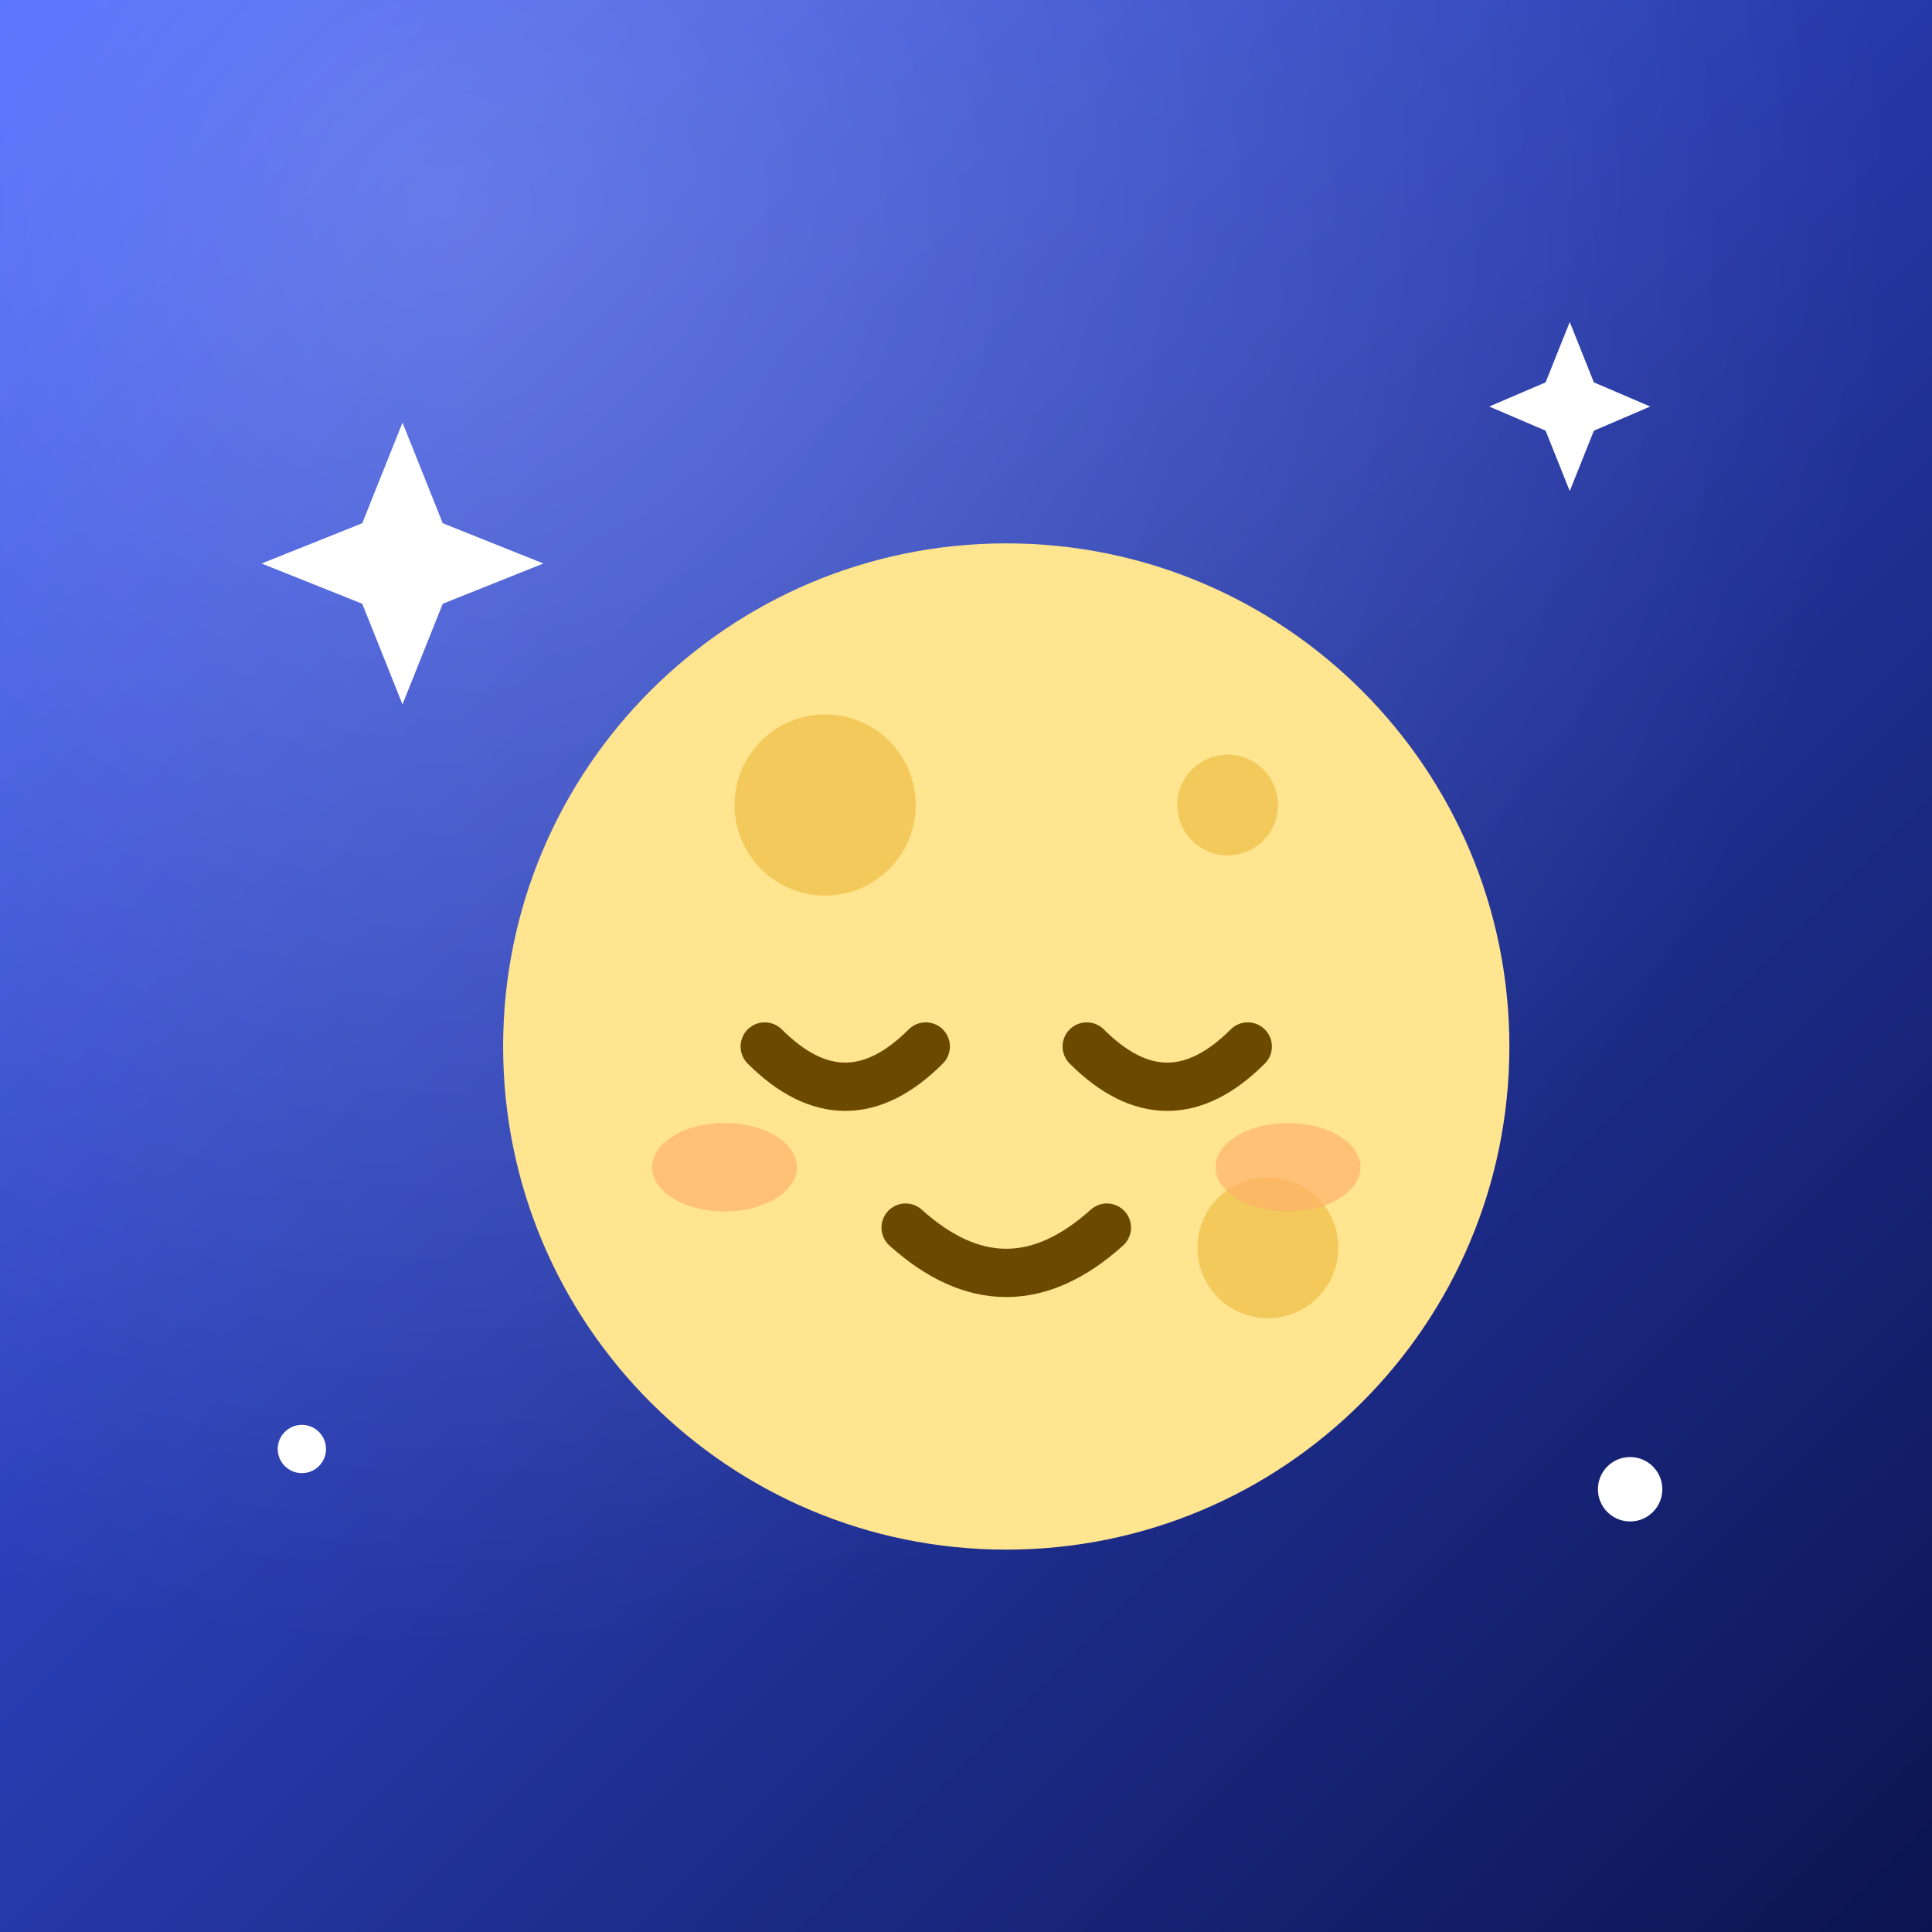
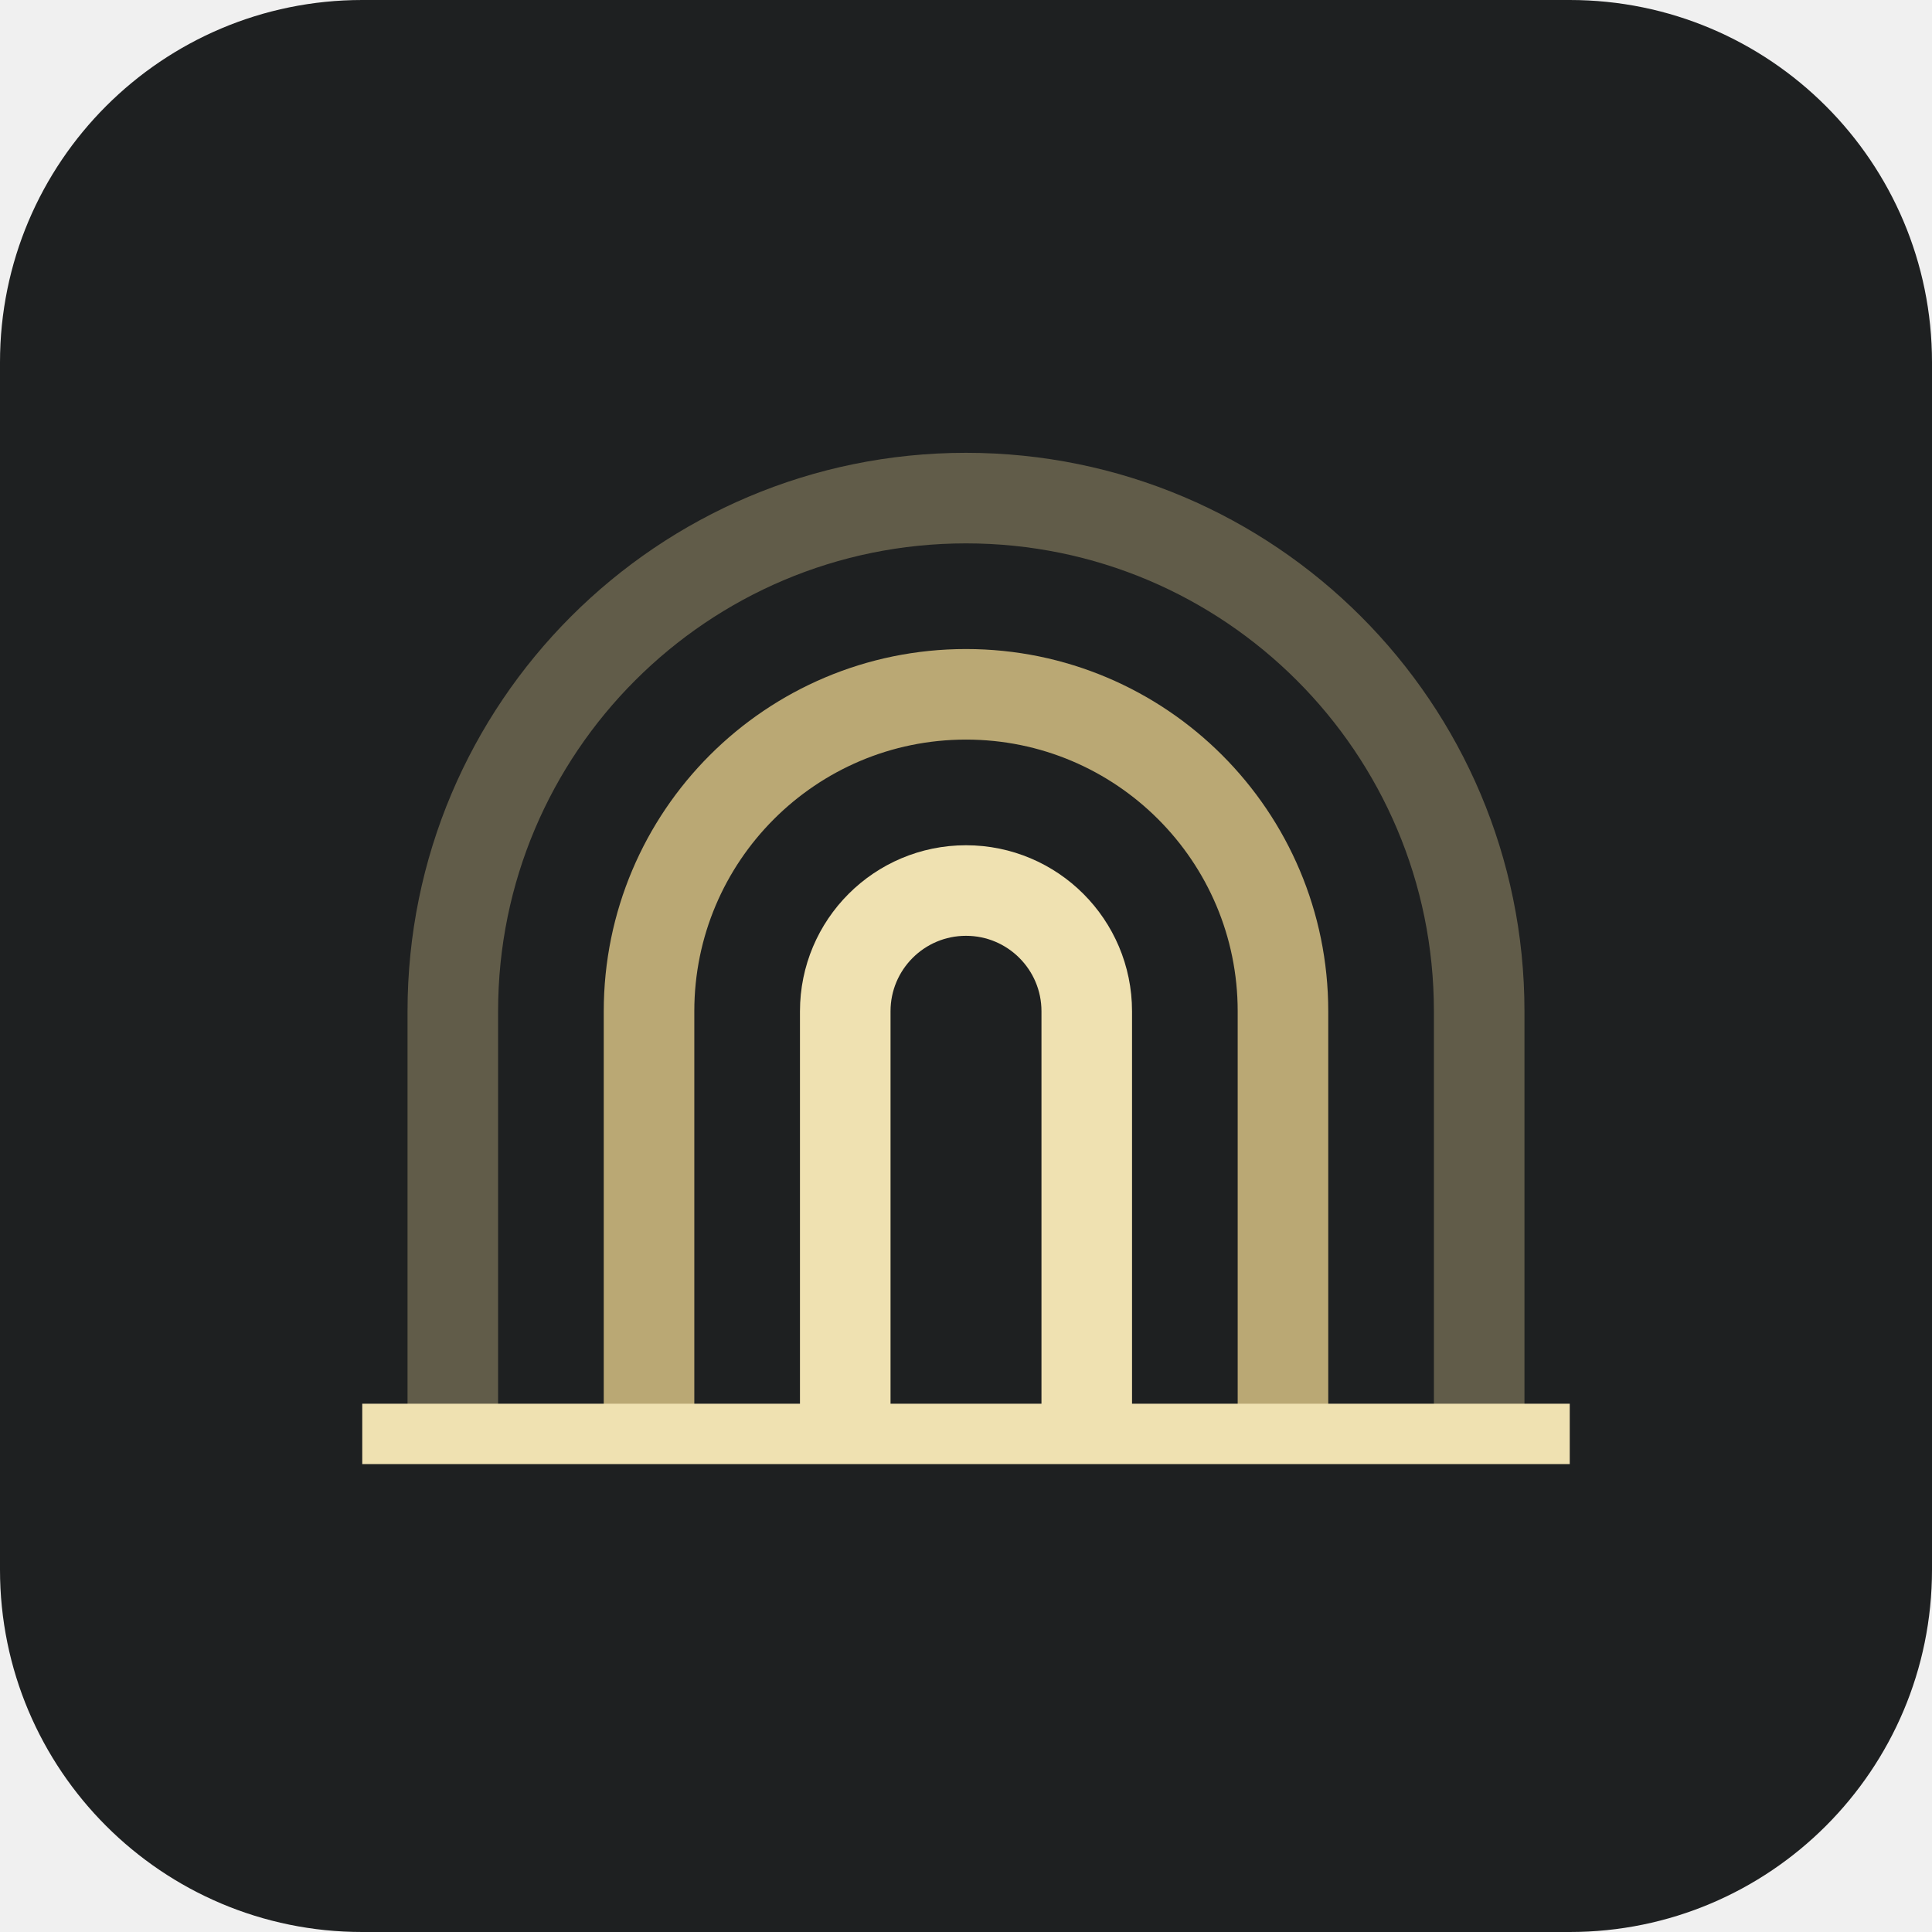
- <svg xmlns="http://www.w3.org/2000/svg" width="96" height="96" viewBox="0 0 96 96" fill="none">
-   <defs>
-     <linearGradient id="b" x1="0" y1="0" x2="96" y2="96" gradientUnits="userSpaceOnUse">
-       <stop stop-color="#3F5DFF" />
-       <stop offset="1" stop-color="#0C1450" />
-     </linearGradient>
-     <radialGradient id="s" cx="0" cy="0" r="1" gradientUnits="userSpaceOnUse" gradientTransform="translate(22 10) scale(72)">
-       <stop stop-color="#FFFFFF" stop-opacity="0.24" />
-       <stop offset="1" stop-color="#FFFFFF" stop-opacity="0" />
-     </radialGradient>
-   </defs>
-   <rect width="96" height="96" fill="url(#b)" />
-   <rect width="96" height="96" fill="url(#s)" />
-   <circle cx="50" cy="52" r="25" fill="#FFE58F" />
-   <circle cx="41" cy="40" r="4.5" fill="#F2C95A" />
-   <circle cx="63" cy="62" r="3.5" fill="#F2C95A" />
-   <circle cx="61" cy="40" r="2.5" fill="#F2C95A" />
-   <path d="M38 52Q42 56 46 52M54 52Q58 56 62 52" stroke="#6B4A00" stroke-width="2.4" stroke-linecap="round" />
-   <path d="M45 61Q50 65.5 55 61" stroke="#6B4A00" stroke-width="2.4" stroke-linecap="round" />
-   <ellipse cx="36" cy="58" rx="3.6" ry="2.2" fill="#FFB36B" fill-opacity="0.7" />
-   <ellipse cx="64" cy="58" rx="3.6" ry="2.2" fill="#FFB36B" fill-opacity="0.7" />
-   <path d="M20 21L22 26L27 28L22 30L20 35L18 30L13 28L18 26Z" fill="#FFFFFF" />
-   <path d="M78 16L79.2 19L82 20.2L79.2 21.4L78 24.4L76.8 21.4L74 20.2L76.8 19Z" fill="#FFFFFF" />
-   <circle cx="81" cy="74" r="1.6" fill="#FFFFFF" />
-   <circle cx="15" cy="72" r="1.2" fill="#FFFFFF" />
+ <svg xmlns="http://www.w3.org/2000/svg" width="128" height="128" viewBox="0 0 128 128" fill="none">
+   <rect width="128" height="128" rx="24" fill="#1E2021" />
+   <path d="M30 95V67a34 34 0 0 1 68 0v28" stroke="#615C49" stroke-width="6" />
+   <path d="M43 95V67a21 21 0 0 1 42 0v28" stroke="#BAA874" stroke-width="6" />
+   <path d="M56 95V67a8 8 0 0 1 16 0v28" stroke="#EFE1B1" stroke-width="6" />
+   <path d="M24 95h80" stroke="#EFE1B1" stroke-width="4" />
</svg>
